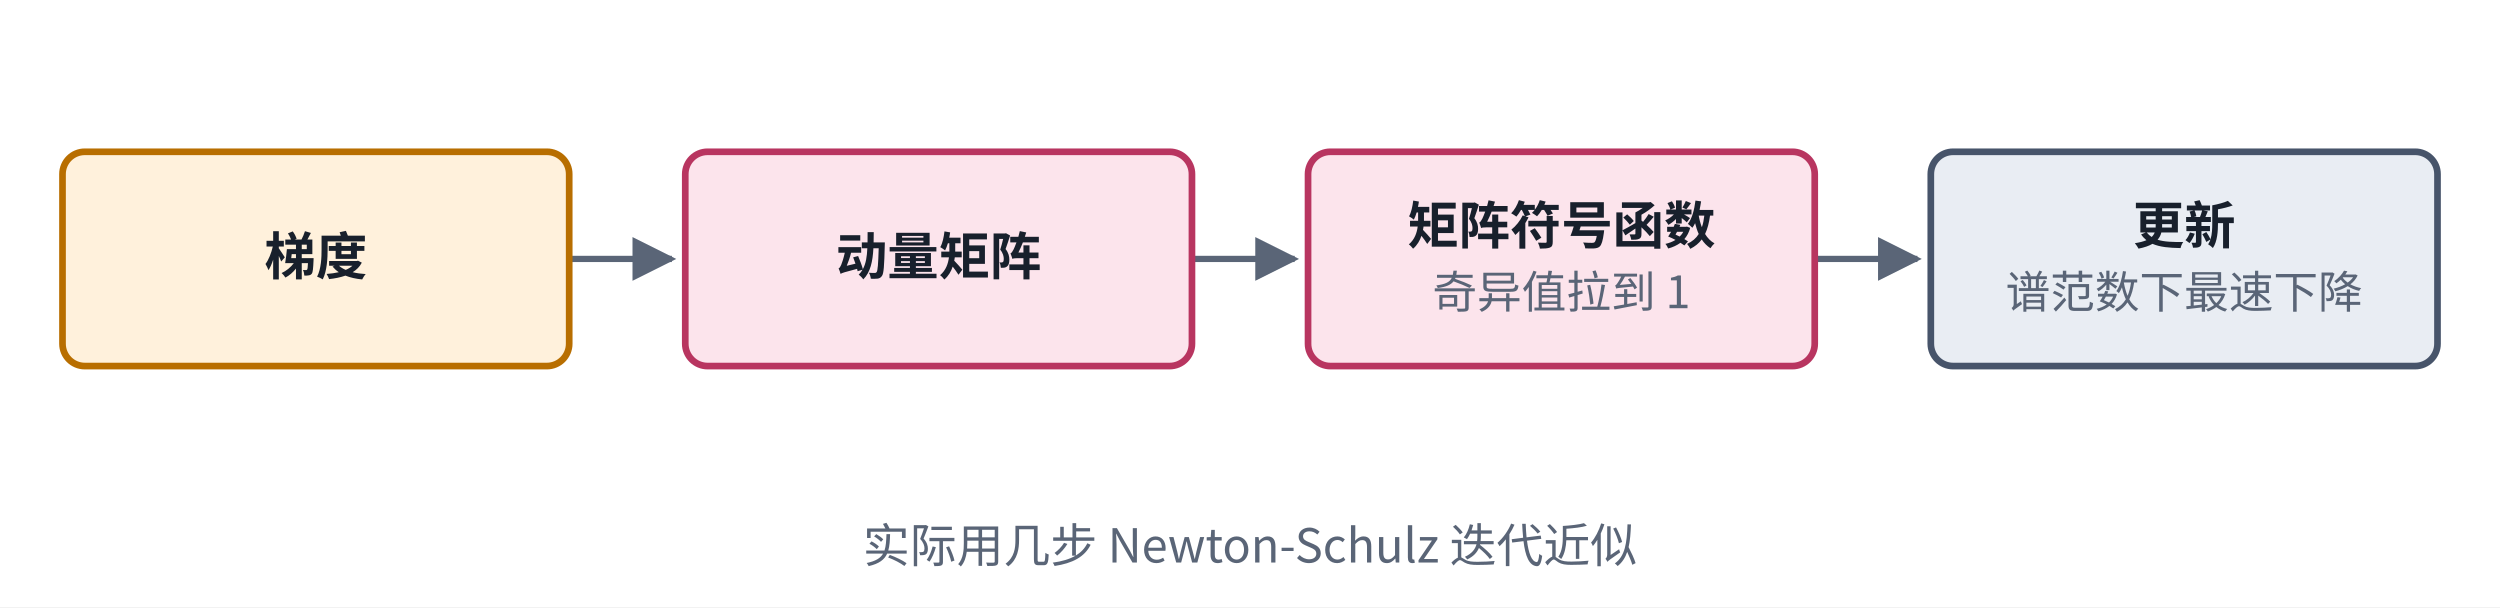
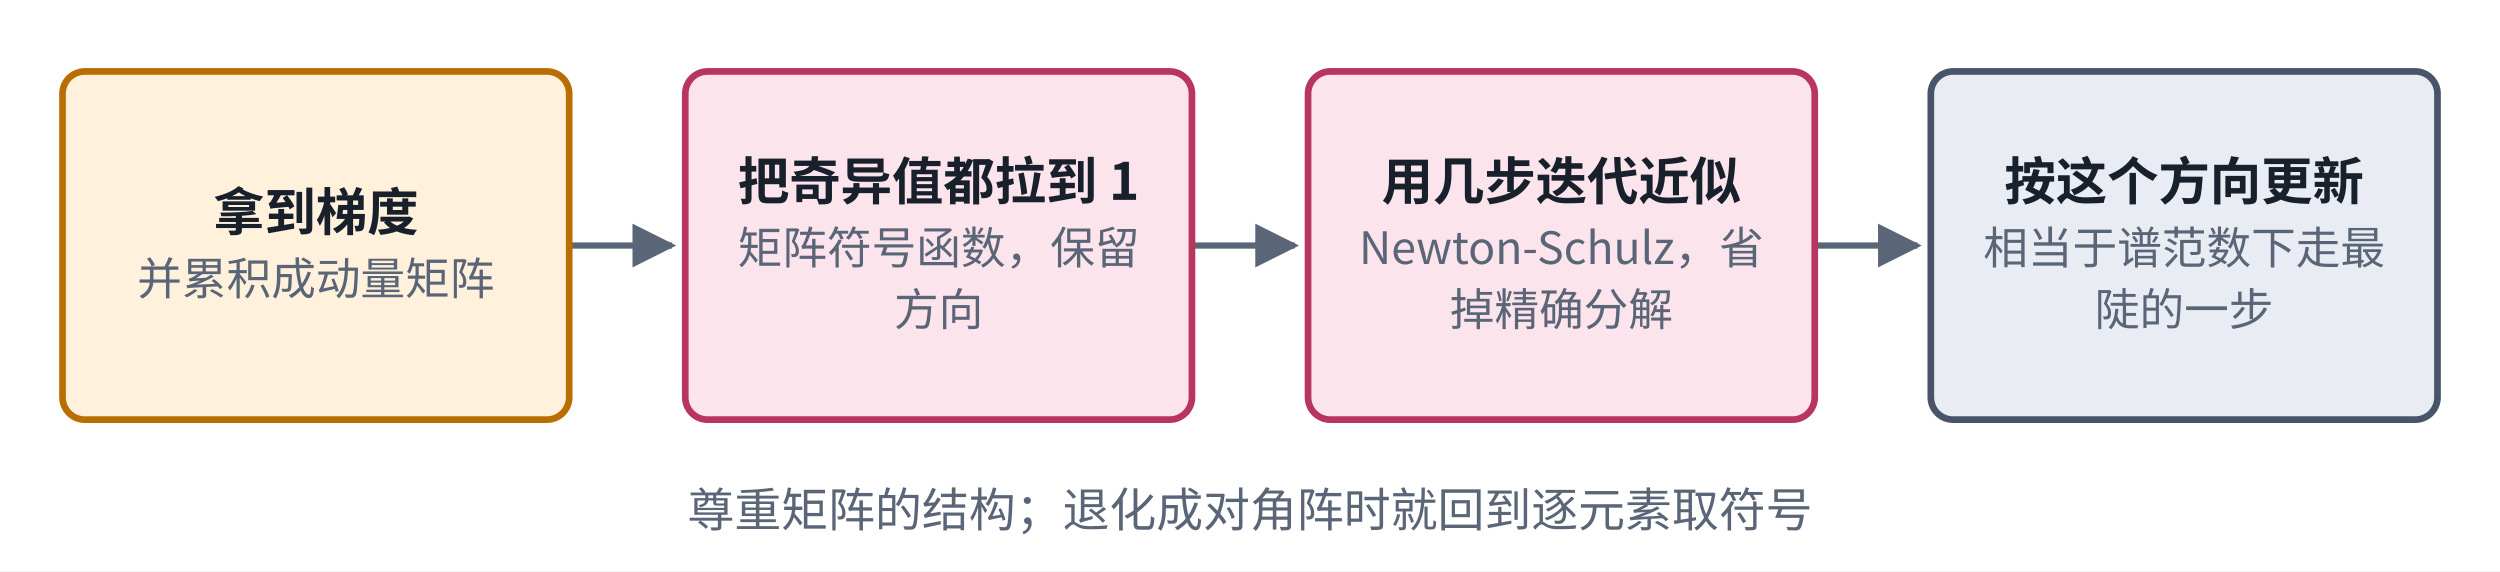
- <svg xmlns="http://www.w3.org/2000/svg" viewBox="0 0 560 136" width="560" height="136" role="img" aria-label="Muon 结构">
+ <svg xmlns="http://www.w3.org/2000/svg" viewBox="0 0 560 128" width="560" height="128" role="img" aria-label="Muon 结构">
  <defs>
    <marker id="ah-cardo5" viewBox="0 0 10 10" refX="9" refY="5" markerWidth="7" markerHeight="7" orient="auto-start-reverse">
      <path d="M0,0 L10,5 L0,10 z" fill="#5A6577" />
    </marker>
  </defs>
-   <rect x="0" y="0" width="560" height="136" fill="#ffffff" />
-   <path d="M127.5,58 L150.5,58" fill="none" stroke="#5A6577" stroke-width="1.4" marker-end="url(#ah-cardo5)" />
-   <path d="M267,58 L290,58" fill="none" stroke="#5A6577" stroke-width="1.4" marker-end="url(#ah-cardo5)" />
-   <path d="M406.5,58 L429.5,58" fill="none" stroke="#5A6577" stroke-width="1.4" marker-end="url(#ah-cardo5)" />
-   <rect x="14" y="34" width="113.5" height="48" rx="5" fill="#FFF1DC" stroke="#B86E00" stroke-width="1.5" />
-   <rect x="153.5" y="34" width="113.5" height="48" rx="5" fill="#FCE4EC" stroke="#B83560" stroke-width="1.5" />
-   <rect x="293" y="34" width="113.5" height="48" rx="5" fill="#FCE4EC" stroke="#B83560" stroke-width="1.5" />
-   <rect x="432.5" y="34" width="113.5" height="48" rx="5" fill="#E9EDF3" stroke="#47546A" stroke-width="1.5" />
-   <text x="70.75" y="61.565" text-anchor="middle" font-size="11.5" font-weight="600" fill="#18202C" font-family="PingFang SC, Noto Sans CJK SC, Microsoft YaHei, sans-serif">梯度</text>
-   <text x="210.25" y="61.565" text-anchor="middle" font-size="11.5" font-weight="600" fill="#18202C" font-family="PingFang SC, Noto Sans CJK SC, Microsoft YaHei, sans-serif">动量矩阵</text>
-   <text x="349.75" y="54.665" text-anchor="middle" font-size="11.5" font-weight="600" fill="#18202C" font-family="PingFang SC, Noto Sans CJK SC, Microsoft YaHei, sans-serif">矩阵符号函数</text>
-   <text x="349.75" y="69.035" text-anchor="middle" font-size="10" font-weight="400" fill="#5A6577" font-family="PingFang SC, Noto Sans CJK SC, Microsoft YaHei, sans-serif">奇异值拉到 1</text>
-   <text x="489.25" y="54.665" text-anchor="middle" font-size="11.5" font-weight="600" fill="#18202C" font-family="PingFang SC, Noto Sans CJK SC, Microsoft YaHei, sans-serif">更新</text>
-   <text x="489.25" y="69.035" text-anchor="middle" font-size="10" font-weight="400" fill="#5A6577" font-family="PingFang SC, Noto Sans CJK SC, Microsoft YaHei, sans-serif">谱范数下最速下降</text>
-   <text x="280" y="126" text-anchor="middle" font-size="10.5" font-weight="500" fill="#5A6577" font-family="PingFang SC, Noto Sans CJK SC, Microsoft YaHei, sans-serif">实际用几步 Newton-Schulz 迭代近似</text>
+   <rect x="0" y="0" width="560" height="128" fill="#ffffff" />
+   <path d="M127.5,55 L150.5,55" fill="none" stroke="#5A6577" stroke-width="1.4" marker-end="url(#ah-cardo5)" />
+   <path d="M267,55 L290,55" fill="none" stroke="#5A6577" stroke-width="1.4" marker-end="url(#ah-cardo5)" />
+   <path d="M406.5,55 L429.5,55" fill="none" stroke="#5A6577" stroke-width="1.4" marker-end="url(#ah-cardo5)" />
+   <rect x="14" y="16" width="113.5" height="78" rx="5" fill="#FFF1DC" stroke="#B86E00" stroke-width="1.5" />
+   <rect x="153.5" y="16" width="113.5" height="78" rx="5" fill="#FCE4EC" stroke="#B83560" stroke-width="1.5" />
+   <rect x="293" y="16" width="113.5" height="78" rx="5" fill="#FCE4EC" stroke="#B83560" stroke-width="1.5" />
+   <rect x="432.5" y="16" width="113.5" height="78" rx="5" fill="#E9EDF3" stroke="#47546A" stroke-width="1.5" />
+   <text x="70.75" y="51.665" text-anchor="middle" font-size="11.5" font-weight="600" fill="#18202C" font-family="PingFang SC, Noto Sans CJK SC, Microsoft YaHei, sans-serif">拿到梯度</text>
+   <text x="70.75" y="66.035" text-anchor="middle" font-size="10" font-weight="400" fill="#5A6577" font-family="PingFang SC, Noto Sans CJK SC, Microsoft YaHei, sans-serif">并累积成动量矩阵</text>
+   <text x="210.25" y="44.765" text-anchor="middle" font-size="11.5" font-weight="600" fill="#18202C" font-family="PingFang SC, Noto Sans CJK SC, Microsoft YaHei, sans-serif">把奇异值都拉到 1</text>
+   <text x="210.25" y="59.135" text-anchor="middle" font-size="10" font-weight="400" fill="#5A6577" font-family="PingFang SC, Noto Sans CJK SC, Microsoft YaHei, sans-serif">矩阵符号函数，保留</text>
+   <text x="210.25" y="72.935" text-anchor="middle" font-size="10" font-weight="400" fill="#5A6577" font-family="PingFang SC, Noto Sans CJK SC, Microsoft YaHei, sans-serif">方向</text>
+   <text x="349.75" y="44.765" text-anchor="middle" font-size="11.5" font-weight="600" fill="#18202C" font-family="PingFang SC, Noto Sans CJK SC, Microsoft YaHei, sans-serif">用几步迭代近似</text>
+   <text x="349.75" y="59.135" text-anchor="middle" font-size="10" font-weight="400" fill="#5A6577" font-family="PingFang SC, Noto Sans CJK SC, Microsoft YaHei, sans-serif">Newton-Schulz，省</text>
+   <text x="349.75" y="72.935" text-anchor="middle" font-size="10" font-weight="400" fill="#5A6577" font-family="PingFang SC, Noto Sans CJK SC, Microsoft YaHei, sans-serif">掉精确分解</text>
+   <text x="489.25" y="44.765" text-anchor="middle" font-size="11.5" font-weight="600" fill="#18202C" font-family="PingFang SC, Noto Sans CJK SC, Microsoft YaHei, sans-serif">按这个方向更新</text>
+   <text x="489.25" y="59.135" text-anchor="middle" font-size="10" font-weight="400" fill="#5A6577" font-family="PingFang SC, Noto Sans CJK SC, Microsoft YaHei, sans-serif">相当于谱范数下走最</text>
+   <text x="489.25" y="72.935" text-anchor="middle" font-size="10" font-weight="400" fill="#5A6577" font-family="PingFang SC, Noto Sans CJK SC, Microsoft YaHei, sans-serif">陡的一步</text>
+   <text x="280" y="118" text-anchor="middle" font-size="10.5" font-weight="500" fill="#5A6577" font-family="PingFang SC, Noto Sans CJK SC, Microsoft YaHei, sans-serif">尊重矩阵的结构；退化成对角阵时就回到逐元素取符号</text>
</svg>
